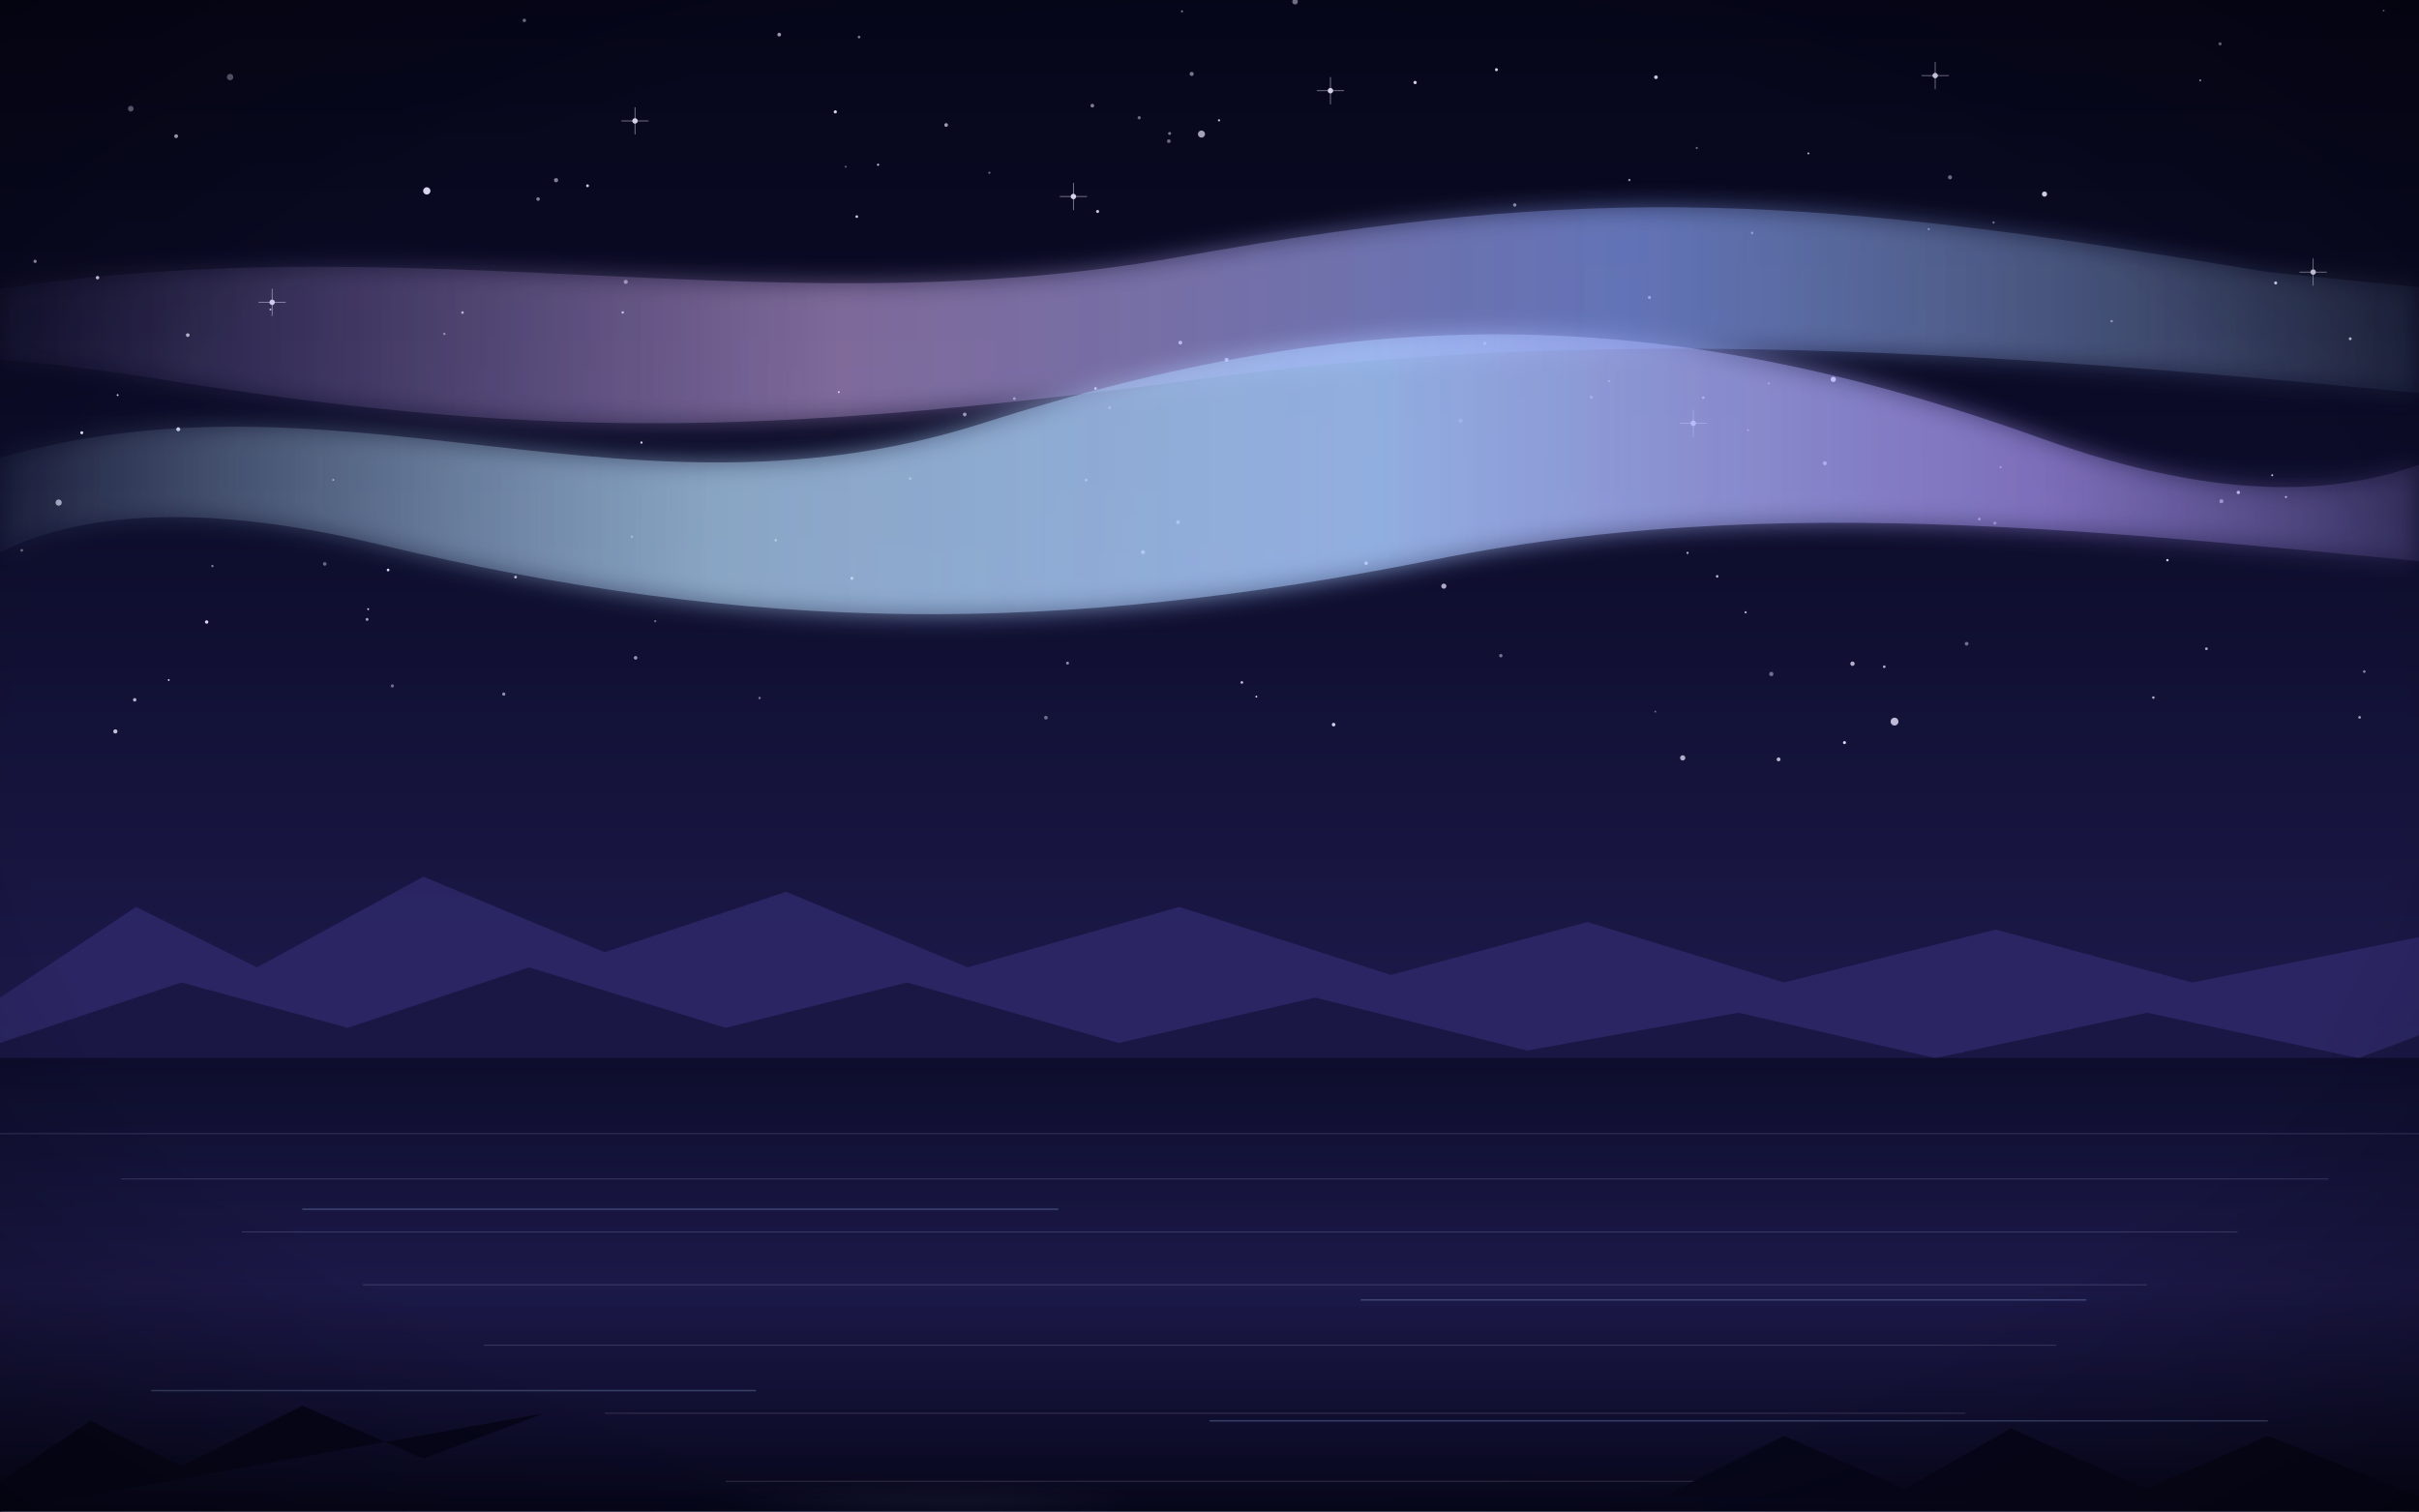
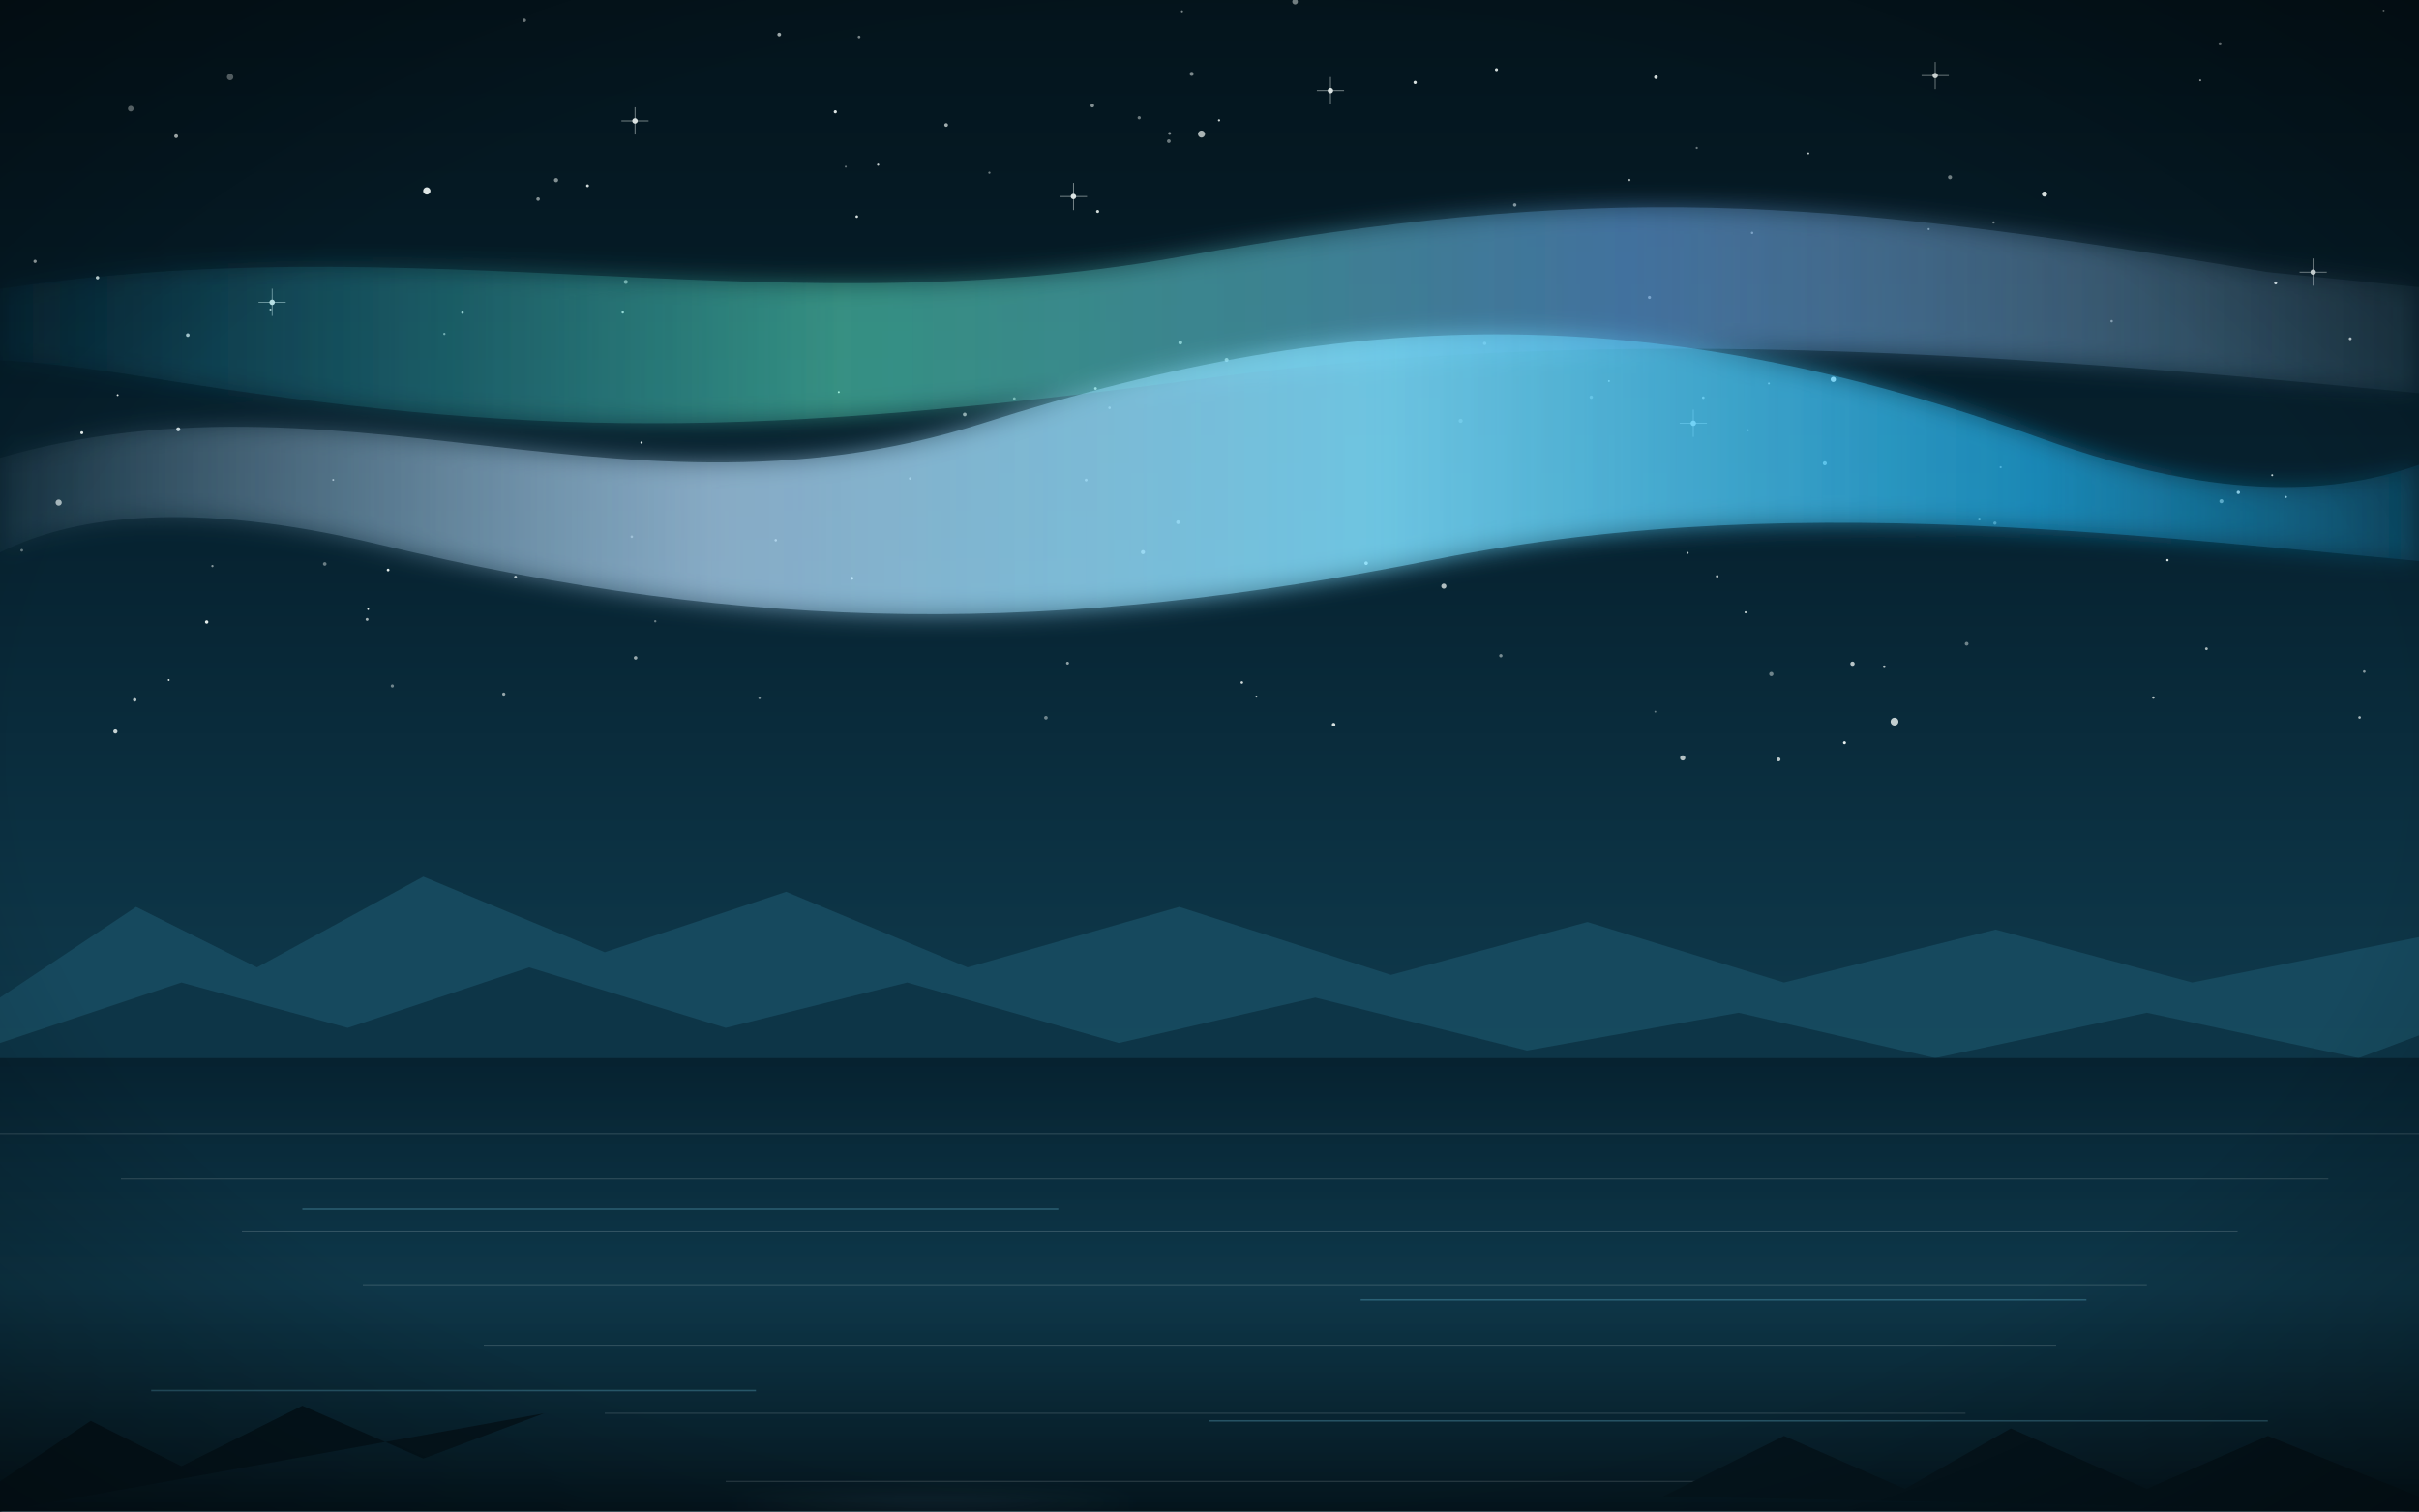
<svg xmlns="http://www.w3.org/2000/svg" viewBox="0 0 1600 1000" preserveAspectRatio="xMidYMid slice" width="3840" height="2400">
  <defs>
    <linearGradient id="sky" x1="0" y1="0" x2="0" y2="1">
-       <stop offset="0%" stop-color="#06061a" />
-       <stop offset="35%" stop-color="#0d0d2c" />
-       <stop offset="62%" stop-color="#1a1745" />
-       <stop offset="100%" stop-color="#2c2766" />
+       <stop offset="0%" stop-color="#04141c" />
+       <stop offset="35%" stop-color="#062230" />
+       <stop offset="62%" stop-color="#0d3547" />
+       <stop offset="100%" stop-color="#174b60" />
    </linearGradient>
    <linearGradient id="r1" x1="0" y1="0" x2="1" y2="0">
      <stop offset="0%" stop-color="#b9e0ff" stop-opacity="0" />
      <stop offset="30%" stop-color="#b9e0ff" stop-opacity="0.6" />
-       <stop offset="55%" stop-color="#a8c9ff" stop-opacity="0.78" />
-       <stop offset="80%" stop-color="#b39dff" stop-opacity="0.55" />
-       <stop offset="100%" stop-color="#b39dff" stop-opacity="0" />
+       <stop offset="55%" stop-color="#7fe0ff" stop-opacity="0.78" />
+       <stop offset="80%" stop-color="#22b8f5" stop-opacity="0.55" />
+       <stop offset="100%" stop-color="#22b8f5" stop-opacity="0" />
    </linearGradient>
    <linearGradient id="r2" x1="0" y1="0" x2="1" y2="0">
-       <stop offset="0%" stop-color="#b39dff" stop-opacity="0" />
-       <stop offset="35%" stop-color="#e2bcff" stop-opacity="0.45" />
-       <stop offset="65%" stop-color="#8da7ff" stop-opacity="0.6" />
+       <stop offset="0%" stop-color="#22b8f5" stop-opacity="0" />
+       <stop offset="35%" stop-color="#5ff2cf" stop-opacity="0.45" />
+       <stop offset="65%" stop-color="#5f9bd8" stop-opacity="0.6" />
      <stop offset="100%" stop-color="#b9e0ff" stop-opacity="0" />
    </linearGradient>
    <linearGradient id="lake" x1="0" y1="0" x2="0" y2="1">
-       <stop offset="0%" stop-color="#0d0d2c" />
-       <stop offset="50%" stop-color="#1a1745" stop-opacity="0.85" />
-       <stop offset="100%" stop-color="#06061a" />
+       <stop offset="0%" stop-color="#062230" />
+       <stop offset="50%" stop-color="#0d3547" stop-opacity="0.85" />
+       <stop offset="100%" stop-color="#04141c" />
    </linearGradient>
    <radialGradient id="vig" cx="50%" cy="50%" r="75%">
      <stop offset="65%" stop-color="#000" stop-opacity="0" />
      <stop offset="100%" stop-color="#000" stop-opacity="0.42" />
    </radialGradient>
    <filter id="blur" x="-10%" y="-10%" width="120%" height="120%">
      <feGaussianBlur stdDeviation="8" />
    </filter>
  </defs>
  <rect width="1600" height="1000" fill="url(#sky)" />
  <g>
-     <circle cx="1077.7" cy="119.1" r="0.76" fill="#ece6ff" opacity="0.65" />
-     <circle cx="1171.6" cy="445.9" r="1.42" fill="#ece6ff" opacity="0.44" />
-     <circle cx="242.8" cy="409.8" r="0.96" fill="#ece6ff" opacity="0.66" />
-     <circle cx="1318.6" cy="147.2" r="0.76" fill="#ece6ff" opacity="0.43" />
-     <circle cx="433.4" cy="411.0" r="0.76" fill="#ece6ff" opacity="0.41" />
-     <circle cx="140.5" cy="374.5" r="0.75" fill="#ece6ff" opacity="0.53" />
-     <circle cx="89.1" cy="463.0" r="1.16" fill="#ece6ff" opacity="0.74" />
-     <circle cx="1469.3" cy="331.6" r="1.34" fill="#ece6ff" opacity="0.57" />
-     <circle cx="1323.3" cy="309.1" r="0.71" fill="#ece6ff" opacity="0.59" />
-     <circle cx="722.5" cy="69.9" r="1.22" fill="#ece6ff" opacity="0.53" />
-     <circle cx="1212.6" cy="251.0" r="1.75" fill="#ece6ff" opacity="0.95" />
-     <circle cx="724.6" cy="257.0" r="0.91" fill="#ece6ff" opacity="0.90" />
-     <circle cx="152.2" cy="51.0" r="2.12" fill="#ece6ff" opacity="0.40" />
-     <circle cx="1396.7" cy="212.5" r="0.82" fill="#ece6ff" opacity="0.50" />
-     <circle cx="77.8" cy="261.4" r="0.62" fill="#ece6ff" opacity="0.94" />
-     <circle cx="111.6" cy="449.9" r="0.61" fill="#ece6ff" opacity="0.94" />
-     <circle cx="554.8" cy="259.4" r="0.65" fill="#ece6ff" opacity="0.93" />
-     <circle cx="1116.2" cy="365.8" r="0.71" fill="#ece6ff" opacity="0.77" />
-     <circle cx="733.9" cy="269.8" r="0.86" fill="#ece6ff" opacity="0.54" />
-     <circle cx="420.4" cy="435.2" r="1.18" fill="#ece6ff" opacity="0.62" />
-     <circle cx="773.1" cy="93.4" r="1.24" fill="#ece6ff" opacity="0.43" />
-     <circle cx="552.5" cy="74.0" r="1.05" fill="#ece6ff" opacity="0.91" />
-     <circle cx="1126.6" cy="263.1" r="0.86" fill="#ece6ff" opacity="0.72" />
-     <circle cx="781.8" cy="7.5" r="0.68" fill="#ece6ff" opacity="0.51" />
-     <circle cx="1300.8" cy="425.9" r="1.24" fill="#ece6ff" opacity="0.44" />
-     <circle cx="1207.0" cy="306.5" r="1.35" fill="#ece6ff" opacity="0.73" />
-     <circle cx="1275.7" cy="151.6" r="0.70" fill="#ece6ff" opacity="0.52" />
-     <circle cx="1512.0" cy="328.8" r="0.69" fill="#ece6ff" opacity="0.82" />
-     <circle cx="794.7" cy="88.7" r="2.34" fill="#ece6ff" opacity="0.69" />
-     <circle cx="788.2" cy="48.9" r="1.35" fill="#ece6ff" opacity="0.50" />
-     <circle cx="1319.5" cy="346.1" r="1.07" fill="#ece6ff" opacity="0.45" />
-     <circle cx="23.2" cy="172.9" r="1.08" fill="#ece6ff" opacity="0.65" />
-     <circle cx="1052.5" cy="262.8" r="1.12" fill="#ece6ff" opacity="0.49" />
-     <circle cx="856.6" cy="1.1" r="1.85" fill="#ece6ff" opacity="0.47" />
-     <circle cx="625.8" cy="82.7" r="1.23" fill="#ece6ff" opacity="0.66" />
-     <circle cx="602.0" cy="316.6" r="0.86" fill="#ece6ff" opacity="0.54" />
-     <circle cx="256.7" cy="377.1" r="0.90" fill="#ece6ff" opacity="0.94" />
-     <circle cx="1135.8" cy="381.3" r="0.88" fill="#ece6ff" opacity="0.75" />
-     <circle cx="1170.0" cy="253.7" r="0.65" fill="#ece6ff" opacity="0.70" />
-     <circle cx="1253.1" cy="477.4" r="2.59" fill="#ece6ff" opacity="0.79" />
-     <circle cx="86.5" cy="71.9" r="1.89" fill="#ece6ff" opacity="0.43" />
-     <circle cx="1289.8" cy="117.3" r="1.34" fill="#ece6ff" opacity="0.45" />
-     <circle cx="779.2" cy="345.5" r="1.26" fill="#ece6ff" opacity="0.63" />
-     <circle cx="811.3" cy="238.1" r="1.30" fill="#ece6ff" opacity="0.85" />
-     <circle cx="1094.9" cy="470.8" r="0.62" fill="#ece6ff" opacity="0.41" />
-     <circle cx="568.2" cy="24.5" r="0.90" fill="#ece6ff" opacity="0.50" />
-     <circle cx="243.5" cy="403.0" r="0.61" fill="#ece6ff" opacity="0.94" />
-     <circle cx="718.4" cy="317.6" r="0.93" fill="#ece6ff" opacity="0.61" />
-     <circle cx="753.5" cy="77.9" r="1.07" fill="#ece6ff" opacity="0.44" />
-     <circle cx="116.5" cy="90.1" r="1.27" fill="#ece6ff" opacity="0.76" />
-     <circle cx="293.9" cy="220.9" r="0.75" fill="#ece6ff" opacity="0.55" />
-     <circle cx="1468.4" cy="29.0" r="1.04" fill="#ece6ff" opacity="0.51" />
-     <circle cx="563.5" cy="382.6" r="0.95" fill="#ece6ff" opacity="0.89" />
-     <circle cx="1554.5" cy="224.1" r="0.95" fill="#ece6ff" opacity="0.82" />
-     <circle cx="1246.3" cy="441.1" r="0.88" fill="#ece6ff" opacity="0.74" />
-     <circle cx="117.9" cy="284.0" r="1.32" fill="#ece6ff" opacity="0.84" />
-     <circle cx="1433.6" cy="370.6" r="0.79" fill="#ece6ff" opacity="0.92" />
-     <circle cx="220.4" cy="317.5" r="0.64" fill="#ece6ff" opacity="0.63" />
-     <circle cx="513.1" cy="357.4" r="0.84" fill="#ece6ff" opacity="0.65" />
-     <circle cx="64.5" cy="183.7" r="1.14" fill="#ece6ff" opacity="0.90" />
-     <circle cx="124.2" cy="221.7" r="1.21" fill="#ece6ff" opacity="0.78" />
-     <circle cx="282.3" cy="126.3" r="2.41" fill="#ece6ff" opacity="0.92" />
-     <circle cx="780.7" cy="226.7" r="1.27" fill="#ece6ff" opacity="0.80" />
-     <circle cx="1091.0" cy="196.8" r="1.04" fill="#ece6ff" opacity="0.69" />
-     <circle cx="1158.9" cy="154.1" r="0.81" fill="#ece6ff" opacity="0.59" />
-     <circle cx="515.4" cy="22.9" r="1.24" fill="#ece6ff" opacity="0.67" />
-     <circle cx="54.1" cy="286.3" r="1.00" fill="#ece6ff" opacity="0.95" />
-     <circle cx="76.3" cy="483.9" r="1.39" fill="#ece6ff" opacity="0.81" />
-     <circle cx="1001.9" cy="135.6" r="1.12" fill="#ece6ff" opacity="0.55" />
-     <circle cx="346.8" cy="13.5" r="1.16" fill="#ece6ff" opacity="0.50" />
-     <circle cx="367.8" cy="119.2" r="1.39" fill="#ece6ff" opacity="0.53" />
-     <circle cx="773.6" cy="88.3" r="0.97" fill="#ece6ff" opacity="0.50" />
-     <circle cx="502.4" cy="461.8" r="0.78" fill="#ece6ff" opacity="0.49" />
-     <circle cx="566.7" cy="143.3" r="0.88" fill="#ece6ff" opacity="0.88" />
-     <circle cx="1563.8" cy="444.3" r="0.87" fill="#ece6ff" opacity="0.55" />
-     <circle cx="654.4" cy="114.3" r="0.74" fill="#ece6ff" opacity="0.43" />
-     <circle cx="806.3" cy="79.6" r="0.73" fill="#ece6ff" opacity="0.82" />
-     <circle cx="305.9" cy="206.8" r="0.87" fill="#ece6ff" opacity="0.75" />
-     <circle cx="936.0" cy="54.6" r="1.09" fill="#ece6ff" opacity="0.89" />
-     <circle cx="1220.0" cy="491.3" r="0.99" fill="#ece6ff" opacity="0.95" />
-     <circle cx="333.2" cy="459.2" r="1.06" fill="#ece6ff" opacity="0.60" />
-     <circle cx="1480.5" cy="325.8" r="1.11" fill="#ece6ff" opacity="0.83" />
-     <circle cx="341.0" cy="381.8" r="0.94" fill="#ece6ff" opacity="0.75" />
-     <circle cx="178.9" cy="204.8" r="0.68" fill="#ece6ff" opacity="0.69" />
-     <circle cx="821.4" cy="451.5" r="0.86" fill="#ece6ff" opacity="0.85" />
-     <circle cx="1502.9" cy="314.4" r="0.65" fill="#ece6ff" opacity="0.82" />
-     <circle cx="1576.6" cy="7.0" r="0.62" fill="#ece6ff" opacity="0.52" />
-     <circle cx="691.8" cy="474.8" r="1.21" fill="#ece6ff" opacity="0.44" />
-     <circle cx="38.8" cy="332.5" r="2.05" fill="#ece6ff" opacity="0.67" />
-     <circle cx="1459.4" cy="429.2" r="0.93" fill="#ece6ff" opacity="0.68" />
-     <circle cx="1225.3" cy="439.1" r="1.44" fill="#ece6ff" opacity="0.75" />
-     <circle cx="882.1" cy="479.4" r="1.19" fill="#ece6ff" opacity="0.88" />
-     <circle cx="1560.7" cy="474.6" r="0.88" fill="#ece6ff" opacity="0.68" />
-     <circle cx="955.0" cy="387.8" r="1.69" fill="#ece6ff" opacity="0.72" />
-     <circle cx="966.1" cy="278.4" r="1.35" fill="#ece6ff" opacity="0.40" />
-     <circle cx="413.9" cy="186.5" r="1.34" fill="#ece6ff" opacity="0.55" />
-     <circle cx="14.4" cy="364.1" r="0.91" fill="#ece6ff" opacity="0.40" />
-     <circle cx="424.3" cy="292.8" r="0.74" fill="#ece6ff" opacity="0.93" />
-     <circle cx="1352.3" cy="128.4" r="1.71" fill="#ece6ff" opacity="0.90" />
-     <circle cx="136.7" cy="411.5" r="1.12" fill="#ece6ff" opacity="0.93" />
-     <circle cx="989.8" cy="46.1" r="1.01" fill="#ece6ff" opacity="0.86" />
-     <circle cx="1309.2" cy="343.4" r="0.86" fill="#ece6ff" opacity="0.66" />
-     <circle cx="1455.3" cy="53.2" r="0.65" fill="#ece6ff" opacity="0.72" />
-     <circle cx="1196.1" cy="101.5" r="0.64" fill="#ece6ff" opacity="0.79" />
-     <circle cx="417.9" cy="355.1" r="0.85" fill="#ece6ff" opacity="0.44" />
-     <circle cx="903.6" cy="372.6" r="1.19" fill="#ece6ff" opacity="0.89" />
-     <circle cx="1176.4" cy="502.4" r="1.29" fill="#ece6ff" opacity="0.76" />
-     <circle cx="411.9" cy="206.7" r="0.81" fill="#ece6ff" opacity="0.82" />
-     <circle cx="214.8" cy="373.1" r="1.19" fill="#ece6ff" opacity="0.42" />
-     <circle cx="1064.2" cy="252.1" r="0.62" fill="#ece6ff" opacity="0.83" />
-     <circle cx="1424.3" cy="461.5" r="0.82" fill="#ece6ff" opacity="0.76" />
-     <circle cx="1122.3" cy="97.9" r="0.73" fill="#ece6ff" opacity="0.42" />
-     <circle cx="992.7" cy="433.8" r="1.11" fill="#ece6ff" opacity="0.48" />
-     <circle cx="388.6" cy="122.9" r="0.94" fill="#ece6ff" opacity="0.86" />
-     <circle cx="559.4" cy="110.3" r="0.66" fill="#ece6ff" opacity="0.41" />
-     <circle cx="1095.3" cy="51.1" r="1.22" fill="#ece6ff" opacity="0.86" />
-     <circle cx="638.1" cy="274.2" r="1.23" fill="#ece6ff" opacity="0.60" />
-     <circle cx="259.5" cy="453.8" r="1.05" fill="#ece6ff" opacity="0.44" />
-     <circle cx="1505.2" cy="187.2" r="1.01" fill="#ece6ff" opacity="0.93" />
-     <circle cx="706.1" cy="438.7" r="0.97" fill="#ece6ff" opacity="0.58" />
-     <circle cx="355.9" cy="131.7" r="1.18" fill="#ece6ff" opacity="0.53" />
-     <circle cx="756.0" cy="365.3" r="1.36" fill="#ece6ff" opacity="0.71" />
-     <circle cx="726.0" cy="139.9" r="1.01" fill="#ece6ff" opacity="0.86" />
-     <circle cx="982.0" cy="227.2" r="1.11" fill="#ece6ff" opacity="0.75" />
-     <circle cx="580.8" cy="109.0" r="0.73" fill="#ece6ff" opacity="0.81" />
-     <circle cx="831.0" cy="460.9" r="0.63" fill="#ece6ff" opacity="0.91" />
-     <circle cx="670.9" cy="263.7" r="0.90" fill="#ece6ff" opacity="0.58" />
-     <circle cx="1113.0" cy="501.4" r="1.73" fill="#ece6ff" opacity="0.73" />
-     <circle cx="1154.6" cy="405.1" r="0.70" fill="#ece6ff" opacity="0.80" />
-     <circle cx="1156.2" cy="284.6" r="0.62" fill="#ece6ff" opacity="0.63" />
+     <circle cx="1077.7" cy="119.1" r="0.76" fill="#f3faf7" opacity="0.65" />
+     <circle cx="1171.6" cy="445.9" r="1.42" fill="#f3faf7" opacity="0.44" />
+     <circle cx="242.8" cy="409.8" r="0.96" fill="#f3faf7" opacity="0.66" />
+     <circle cx="1318.6" cy="147.2" r="0.76" fill="#f3faf7" opacity="0.43" />
+     <circle cx="433.4" cy="411.0" r="0.76" fill="#f3faf7" opacity="0.41" />
+     <circle cx="140.5" cy="374.5" r="0.75" fill="#f3faf7" opacity="0.53" />
+     <circle cx="89.1" cy="463.0" r="1.16" fill="#f3faf7" opacity="0.74" />
+     <circle cx="1469.3" cy="331.6" r="1.34" fill="#f3faf7" opacity="0.57" />
+     <circle cx="1323.3" cy="309.1" r="0.71" fill="#f3faf7" opacity="0.59" />
+     <circle cx="722.5" cy="69.9" r="1.22" fill="#f3faf7" opacity="0.53" />
+     <circle cx="1212.6" cy="251.0" r="1.75" fill="#f3faf7" opacity="0.95" />
+     <circle cx="724.6" cy="257.0" r="0.91" fill="#f3faf7" opacity="0.90" />
+     <circle cx="152.2" cy="51.0" r="2.12" fill="#f3faf7" opacity="0.40" />
+     <circle cx="1396.7" cy="212.5" r="0.82" fill="#f3faf7" opacity="0.50" />
+     <circle cx="77.8" cy="261.4" r="0.62" fill="#f3faf7" opacity="0.94" />
+     <circle cx="111.6" cy="449.9" r="0.61" fill="#f3faf7" opacity="0.94" />
+     <circle cx="554.8" cy="259.4" r="0.65" fill="#f3faf7" opacity="0.93" />
+     <circle cx="1116.2" cy="365.8" r="0.71" fill="#f3faf7" opacity="0.77" />
+     <circle cx="733.9" cy="269.8" r="0.86" fill="#f3faf7" opacity="0.54" />
+     <circle cx="420.4" cy="435.2" r="1.18" fill="#f3faf7" opacity="0.62" />
+     <circle cx="773.1" cy="93.4" r="1.24" fill="#f3faf7" opacity="0.43" />
+     <circle cx="552.5" cy="74.0" r="1.05" fill="#f3faf7" opacity="0.91" />
+     <circle cx="1126.6" cy="263.1" r="0.86" fill="#f3faf7" opacity="0.72" />
+     <circle cx="781.8" cy="7.5" r="0.68" fill="#f3faf7" opacity="0.51" />
+     <circle cx="1300.8" cy="425.9" r="1.24" fill="#f3faf7" opacity="0.44" />
+     <circle cx="1207.0" cy="306.5" r="1.35" fill="#f3faf7" opacity="0.73" />
+     <circle cx="1275.7" cy="151.6" r="0.70" fill="#f3faf7" opacity="0.52" />
+     <circle cx="1512.0" cy="328.8" r="0.69" fill="#f3faf7" opacity="0.82" />
+     <circle cx="794.7" cy="88.7" r="2.34" fill="#f3faf7" opacity="0.69" />
+     <circle cx="788.2" cy="48.9" r="1.35" fill="#f3faf7" opacity="0.50" />
+     <circle cx="1319.5" cy="346.1" r="1.07" fill="#f3faf7" opacity="0.45" />
+     <circle cx="23.2" cy="172.9" r="1.08" fill="#f3faf7" opacity="0.65" />
+     <circle cx="1052.5" cy="262.8" r="1.12" fill="#f3faf7" opacity="0.49" />
+     <circle cx="856.6" cy="1.1" r="1.85" fill="#f3faf7" opacity="0.47" />
+     <circle cx="625.8" cy="82.7" r="1.23" fill="#f3faf7" opacity="0.66" />
+     <circle cx="602.0" cy="316.6" r="0.86" fill="#f3faf7" opacity="0.54" />
+     <circle cx="256.7" cy="377.1" r="0.90" fill="#f3faf7" opacity="0.94" />
+     <circle cx="1135.8" cy="381.3" r="0.88" fill="#f3faf7" opacity="0.75" />
+     <circle cx="1170.0" cy="253.7" r="0.65" fill="#f3faf7" opacity="0.70" />
+     <circle cx="1253.1" cy="477.4" r="2.59" fill="#f3faf7" opacity="0.79" />
+     <circle cx="86.5" cy="71.9" r="1.89" fill="#f3faf7" opacity="0.43" />
+     <circle cx="1289.8" cy="117.3" r="1.34" fill="#f3faf7" opacity="0.45" />
+     <circle cx="779.2" cy="345.5" r="1.26" fill="#f3faf7" opacity="0.63" />
+     <circle cx="811.3" cy="238.1" r="1.30" fill="#f3faf7" opacity="0.85" />
+     <circle cx="1094.9" cy="470.8" r="0.62" fill="#f3faf7" opacity="0.41" />
+     <circle cx="568.2" cy="24.5" r="0.90" fill="#f3faf7" opacity="0.50" />
+     <circle cx="243.5" cy="403.0" r="0.61" fill="#f3faf7" opacity="0.94" />
+     <circle cx="718.4" cy="317.6" r="0.93" fill="#f3faf7" opacity="0.61" />
+     <circle cx="753.5" cy="77.9" r="1.07" fill="#f3faf7" opacity="0.44" />
+     <circle cx="116.5" cy="90.1" r="1.27" fill="#f3faf7" opacity="0.76" />
+     <circle cx="293.9" cy="220.9" r="0.75" fill="#f3faf7" opacity="0.55" />
+     <circle cx="1468.4" cy="29.0" r="1.04" fill="#f3faf7" opacity="0.51" />
+     <circle cx="563.5" cy="382.6" r="0.95" fill="#f3faf7" opacity="0.89" />
+     <circle cx="1554.5" cy="224.1" r="0.95" fill="#f3faf7" opacity="0.82" />
+     <circle cx="1246.3" cy="441.1" r="0.88" fill="#f3faf7" opacity="0.74" />
+     <circle cx="117.9" cy="284.0" r="1.32" fill="#f3faf7" opacity="0.84" />
+     <circle cx="1433.6" cy="370.6" r="0.79" fill="#f3faf7" opacity="0.92" />
+     <circle cx="220.4" cy="317.5" r="0.64" fill="#f3faf7" opacity="0.63" />
+     <circle cx="513.1" cy="357.4" r="0.84" fill="#f3faf7" opacity="0.65" />
+     <circle cx="64.5" cy="183.7" r="1.14" fill="#f3faf7" opacity="0.90" />
+     <circle cx="124.2" cy="221.7" r="1.21" fill="#f3faf7" opacity="0.78" />
+     <circle cx="282.3" cy="126.3" r="2.41" fill="#f3faf7" opacity="0.92" />
+     <circle cx="780.7" cy="226.7" r="1.27" fill="#f3faf7" opacity="0.80" />
+     <circle cx="1091.0" cy="196.8" r="1.04" fill="#f3faf7" opacity="0.69" />
+     <circle cx="1158.9" cy="154.1" r="0.81" fill="#f3faf7" opacity="0.59" />
+     <circle cx="515.4" cy="22.9" r="1.24" fill="#f3faf7" opacity="0.67" />
+     <circle cx="54.1" cy="286.3" r="1.00" fill="#f3faf7" opacity="0.95" />
+     <circle cx="76.3" cy="483.9" r="1.39" fill="#f3faf7" opacity="0.81" />
+     <circle cx="1001.9" cy="135.6" r="1.12" fill="#f3faf7" opacity="0.55" />
+     <circle cx="346.8" cy="13.5" r="1.16" fill="#f3faf7" opacity="0.50" />
+     <circle cx="367.8" cy="119.2" r="1.39" fill="#f3faf7" opacity="0.53" />
+     <circle cx="773.6" cy="88.3" r="0.97" fill="#f3faf7" opacity="0.50" />
+     <circle cx="502.4" cy="461.8" r="0.78" fill="#f3faf7" opacity="0.49" />
+     <circle cx="566.7" cy="143.3" r="0.88" fill="#f3faf7" opacity="0.88" />
+     <circle cx="1563.8" cy="444.3" r="0.87" fill="#f3faf7" opacity="0.55" />
+     <circle cx="654.4" cy="114.3" r="0.74" fill="#f3faf7" opacity="0.43" />
+     <circle cx="806.3" cy="79.6" r="0.73" fill="#f3faf7" opacity="0.82" />
+     <circle cx="305.9" cy="206.8" r="0.87" fill="#f3faf7" opacity="0.75" />
+     <circle cx="936.0" cy="54.6" r="1.09" fill="#f3faf7" opacity="0.89" />
+     <circle cx="1220.0" cy="491.3" r="0.99" fill="#f3faf7" opacity="0.95" />
+     <circle cx="333.2" cy="459.2" r="1.06" fill="#f3faf7" opacity="0.60" />
+     <circle cx="1480.5" cy="325.8" r="1.11" fill="#f3faf7" opacity="0.83" />
+     <circle cx="341.0" cy="381.8" r="0.94" fill="#f3faf7" opacity="0.75" />
+     <circle cx="178.9" cy="204.8" r="0.68" fill="#f3faf7" opacity="0.69" />
+     <circle cx="821.4" cy="451.5" r="0.86" fill="#f3faf7" opacity="0.85" />
+     <circle cx="1502.9" cy="314.4" r="0.65" fill="#f3faf7" opacity="0.82" />
+     <circle cx="1576.6" cy="7.0" r="0.62" fill="#f3faf7" opacity="0.52" />
+     <circle cx="691.8" cy="474.8" r="1.21" fill="#f3faf7" opacity="0.44" />
+     <circle cx="38.8" cy="332.5" r="2.05" fill="#f3faf7" opacity="0.67" />
+     <circle cx="1459.4" cy="429.2" r="0.93" fill="#f3faf7" opacity="0.68" />
+     <circle cx="1225.3" cy="439.1" r="1.44" fill="#f3faf7" opacity="0.75" />
+     <circle cx="882.1" cy="479.4" r="1.19" fill="#f3faf7" opacity="0.88" />
+     <circle cx="1560.7" cy="474.6" r="0.88" fill="#f3faf7" opacity="0.68" />
+     <circle cx="955.0" cy="387.8" r="1.69" fill="#f3faf7" opacity="0.72" />
+     <circle cx="966.1" cy="278.4" r="1.35" fill="#f3faf7" opacity="0.40" />
+     <circle cx="413.9" cy="186.5" r="1.34" fill="#f3faf7" opacity="0.55" />
+     <circle cx="14.4" cy="364.1" r="0.91" fill="#f3faf7" opacity="0.40" />
+     <circle cx="424.3" cy="292.8" r="0.74" fill="#f3faf7" opacity="0.93" />
+     <circle cx="1352.3" cy="128.4" r="1.71" fill="#f3faf7" opacity="0.90" />
+     <circle cx="136.7" cy="411.5" r="1.12" fill="#f3faf7" opacity="0.93" />
+     <circle cx="989.8" cy="46.1" r="1.01" fill="#f3faf7" opacity="0.86" />
+     <circle cx="1309.2" cy="343.4" r="0.86" fill="#f3faf7" opacity="0.66" />
+     <circle cx="1455.3" cy="53.2" r="0.65" fill="#f3faf7" opacity="0.72" />
+     <circle cx="1196.1" cy="101.5" r="0.64" fill="#f3faf7" opacity="0.79" />
+     <circle cx="417.9" cy="355.1" r="0.85" fill="#f3faf7" opacity="0.44" />
+     <circle cx="903.6" cy="372.6" r="1.19" fill="#f3faf7" opacity="0.89" />
+     <circle cx="1176.4" cy="502.4" r="1.29" fill="#f3faf7" opacity="0.76" />
+     <circle cx="411.9" cy="206.7" r="0.81" fill="#f3faf7" opacity="0.82" />
+     <circle cx="214.8" cy="373.1" r="1.19" fill="#f3faf7" opacity="0.42" />
+     <circle cx="1064.2" cy="252.1" r="0.62" fill="#f3faf7" opacity="0.83" />
+     <circle cx="1424.3" cy="461.5" r="0.82" fill="#f3faf7" opacity="0.76" />
+     <circle cx="1122.3" cy="97.9" r="0.73" fill="#f3faf7" opacity="0.42" />
+     <circle cx="992.7" cy="433.8" r="1.11" fill="#f3faf7" opacity="0.48" />
+     <circle cx="388.6" cy="122.9" r="0.94" fill="#f3faf7" opacity="0.86" />
+     <circle cx="559.4" cy="110.3" r="0.66" fill="#f3faf7" opacity="0.41" />
+     <circle cx="1095.3" cy="51.1" r="1.22" fill="#f3faf7" opacity="0.86" />
+     <circle cx="638.1" cy="274.2" r="1.23" fill="#f3faf7" opacity="0.60" />
+     <circle cx="259.5" cy="453.8" r="1.05" fill="#f3faf7" opacity="0.44" />
+     <circle cx="1505.2" cy="187.2" r="1.01" fill="#f3faf7" opacity="0.93" />
+     <circle cx="706.1" cy="438.7" r="0.97" fill="#f3faf7" opacity="0.58" />
+     <circle cx="355.9" cy="131.7" r="1.18" fill="#f3faf7" opacity="0.53" />
+     <circle cx="756.0" cy="365.3" r="1.36" fill="#f3faf7" opacity="0.71" />
+     <circle cx="726.0" cy="139.9" r="1.01" fill="#f3faf7" opacity="0.86" />
+     <circle cx="982.0" cy="227.2" r="1.11" fill="#f3faf7" opacity="0.75" />
+     <circle cx="580.8" cy="109.0" r="0.73" fill="#f3faf7" opacity="0.81" />
+     <circle cx="831.0" cy="460.9" r="0.63" fill="#f3faf7" opacity="0.91" />
+     <circle cx="670.9" cy="263.7" r="0.90" fill="#f3faf7" opacity="0.58" />
+     <circle cx="1113.0" cy="501.4" r="1.73" fill="#f3faf7" opacity="0.73" />
+     <circle cx="1154.6" cy="405.1" r="0.70" fill="#f3faf7" opacity="0.80" />
+     <circle cx="1156.2" cy="284.6" r="0.62" fill="#f3faf7" opacity="0.63" />
  </g>
  <g transform="translate(420 80)" opacity="0.9">
-     <circle r="1.8" fill="#ece6ff" />
-     <line x1="-9" x2="9" stroke="#ece6ff" stroke-width="0.5" opacity="0.65" />
-     <line y1="-9" y2="9" stroke="#ece6ff" stroke-width="0.5" opacity="0.65" />
+     <circle r="1.8" fill="#f3faf7" />
+     <line x1="-9" x2="9" stroke="#f3faf7" stroke-width="0.5" opacity="0.65" />
+     <line y1="-9" y2="9" stroke="#f3faf7" stroke-width="0.5" opacity="0.65" />
  </g>
  <g transform="translate(1280 50)" opacity="0.9">
-     <circle r="1.8" fill="#ece6ff" />
-     <line x1="-9" x2="9" stroke="#ece6ff" stroke-width="0.5" opacity="0.65" />
-     <line y1="-9" y2="9" stroke="#ece6ff" stroke-width="0.5" opacity="0.65" />
+     <circle r="1.8" fill="#f3faf7" />
+     <line x1="-9" x2="9" stroke="#f3faf7" stroke-width="0.5" opacity="0.65" />
+     <line y1="-9" y2="9" stroke="#f3faf7" stroke-width="0.5" opacity="0.65" />
  </g>
  <g transform="translate(710 130)" opacity="0.9">
-     <circle r="1.8" fill="#ece6ff" />
-     <line x1="-9" x2="9" stroke="#ece6ff" stroke-width="0.5" opacity="0.65" />
-     <line y1="-9" y2="9" stroke="#ece6ff" stroke-width="0.5" opacity="0.65" />
+     <circle r="1.8" fill="#f3faf7" />
+     <line x1="-9" x2="9" stroke="#f3faf7" stroke-width="0.5" opacity="0.65" />
+     <line y1="-9" y2="9" stroke="#f3faf7" stroke-width="0.5" opacity="0.65" />
  </g>
  <g transform="translate(1530 180)" opacity="0.9">
-     <circle r="1.8" fill="#ece6ff" />
-     <line x1="-9" x2="9" stroke="#ece6ff" stroke-width="0.5" opacity="0.65" />
-     <line y1="-9" y2="9" stroke="#ece6ff" stroke-width="0.5" opacity="0.65" />
+     <circle r="1.8" fill="#f3faf7" />
+     <line x1="-9" x2="9" stroke="#f3faf7" stroke-width="0.5" opacity="0.65" />
+     <line y1="-9" y2="9" stroke="#f3faf7" stroke-width="0.5" opacity="0.65" />
  </g>
  <g transform="translate(180 200)" opacity="0.9">
-     <circle r="1.8" fill="#ece6ff" />
-     <line x1="-9" x2="9" stroke="#ece6ff" stroke-width="0.5" opacity="0.65" />
-     <line y1="-9" y2="9" stroke="#ece6ff" stroke-width="0.5" opacity="0.65" />
+     <circle r="1.8" fill="#f3faf7" />
+     <line x1="-9" x2="9" stroke="#f3faf7" stroke-width="0.5" opacity="0.65" />
+     <line y1="-9" y2="9" stroke="#f3faf7" stroke-width="0.5" opacity="0.65" />
  </g>
  <g transform="translate(880 60)" opacity="0.9">
-     <circle r="1.8" fill="#ece6ff" />
-     <line x1="-9" x2="9" stroke="#ece6ff" stroke-width="0.5" opacity="0.65" />
-     <line y1="-9" y2="9" stroke="#ece6ff" stroke-width="0.5" opacity="0.65" />
+     <circle r="1.8" fill="#f3faf7" />
+     <line x1="-9" x2="9" stroke="#f3faf7" stroke-width="0.5" opacity="0.65" />
+     <line y1="-9" y2="9" stroke="#f3faf7" stroke-width="0.5" opacity="0.65" />
  </g>
  <g transform="translate(1120 280)" opacity="0.9">
-     <circle r="1.8" fill="#ece6ff" />
-     <line x1="-9" x2="9" stroke="#ece6ff" stroke-width="0.5" opacity="0.65" />
-     <line y1="-9" y2="9" stroke="#ece6ff" stroke-width="0.5" opacity="0.65" />
+     <circle r="1.8" fill="#f3faf7" />
+     <line x1="-9" x2="9" stroke="#f3faf7" stroke-width="0.5" opacity="0.65" />
+     <line y1="-9" y2="9" stroke="#f3faf7" stroke-width="0.5" opacity="0.65" />
  </g>
  <g filter="url(#blur)">
    <path d="M -50 200 C 250 140, 500 220, 780 170 S 1200 130, 1500 180 L 1700 200 L 1700 270 C 1400 240, 1100 210, 800 250 S 350 290, 100 250 S -50 280, -50 280 Z" fill="url(#r2)" opacity="0.85" />
    <path d="M -50 320 C 200 220, 400 360, 650 280 S 1100 200, 1350 290 S 1650 250, 1700 280 L 1700 380 C 1450 360, 1200 320, 950 370 S 500 420, 250 360 S -50 410, -50 410 Z" fill="url(#r1)" opacity="0.9" />
  </g>
  <g>
    <path d="M -50 200 C 250 140, 500 220, 780 170 S 1200 130, 1500 180 L 1700 200 L 1700 270 C 1400 240, 1100 210, 800 250 S 350 290, 100 250 S -50 280, -50 280 Z" fill="url(#r2)" opacity="0.55" />
    <path d="M -50 320 C 200 220, 400 360, 650 280 S 1100 200, 1350 290 S 1650 250, 1700 280 L 1700 380 C 1450 360, 1200 320, 950 370 S 500 420, 250 360 S -50 410, -50 410 Z" fill="url(#r1)" opacity="0.65" />
  </g>
-   <path d="M 0 660 L 90 600 L 170 640 L 280 580 L 400 630 L 520 590 L 640 640 L 780 600 L 920 645 L 1050 610 L 1180 650 L 1320 615 L 1450 650 L 1600 620 L 1600 700 L 0 700 Z" fill="#2c2766" opacity="0.9" />
-   <path d="M 0 690 L 120 650 L 230 680 L 350 640 L 480 680 L 600 650 L 740 690 L 870 660 L 1010 695 L 1150 670 L 1280 700 L 1420 670 L 1560 700 L 1600 685 L 1600 720 L 0 720 Z" fill="#1a1745" />
+   <path d="M 0 660 L 90 600 L 170 640 L 280 580 L 400 630 L 520 590 L 640 640 L 780 600 L 920 645 L 1050 610 L 1180 650 L 1320 615 L 1450 650 L 1600 620 L 1600 700 L 0 700 Z" fill="#174b60" opacity="0.9" />
+   <path d="M 0 690 L 120 650 L 230 680 L 350 640 L 480 680 L 600 650 L 740 690 L 870 660 L 1010 695 L 1150 670 L 1280 700 L 1420 670 L 1560 700 L 1600 685 L 1600 720 L 0 720 Z" fill="#0d3547" />
  <rect x="0" y="700" width="1600" height="300" fill="url(#lake)" />
  <g transform="translate(0 1400) scale(1 -1)" opacity="0.32" filter="url(#blur)">
    <path d="M -50 200 C 250 140, 500 220, 780 170 S 1200 130, 1500 180 L 1700 200 L 1700 270 C 1400 240, 1100 210, 800 250 S 350 290, 100 250 S -50 280, -50 280 Z" fill="url(#r2)" opacity="0.7" />
    <path d="M -50 320 C 200 220, 400 360, 650 280 S 1100 200, 1350 290 S 1650 250, 1700 280 L 1700 380 C 1450 360, 1200 320, 950 370 S 500 420, 250 360 S -50 410, -50 410 Z" fill="url(#r1)" opacity="0.8" />
  </g>
-   <g stroke="#ece6ff" stroke-width="0.6" opacity="0.18">
+   <g stroke="#f3faf7" stroke-width="0.6" opacity="0.18">
    <line x1="0" y1="750" x2="1600" y2="750" />
    <line x1="80" y1="780" x2="1540" y2="780" />
    <line x1="160" y1="815" x2="1480" y2="815" />
    <line x1="240" y1="850" x2="1420" y2="850" />
    <line x1="320" y1="890" x2="1360" y2="890" />
    <line x1="400" y1="935" x2="1300" y2="935" />
    <line x1="480" y1="980" x2="1240" y2="980" />
  </g>
-   <g stroke="#a8c9ff" stroke-width="1" opacity="0.25">
+   <g stroke="#7fe0ff" stroke-width="1" opacity="0.25">
    <line x1="200" y1="800" x2="700" y2="800" />
    <line x1="900" y1="860" x2="1380" y2="860" />
    <line x1="100" y1="920" x2="500" y2="920" />
    <line x1="800" y1="940" x2="1500" y2="940" />
  </g>
-   <path d="M 0 980 L 60 940 L 120 970 L 200 930 L 280 965 L 360 935 L 0 1000 Z" fill="#06061a" />
-   <path d="M 1600 990 L 1500 950 L 1420 985 L 1330 945 L 1260 985 L 1180 950 L 1100 990 L 1600 1000 Z" fill="#06061a" />
+   <path d="M 0 980 L 60 940 L 120 970 L 200 930 L 280 965 L 360 935 L 0 1000 Z" fill="#04141c" />
+   <path d="M 1600 990 L 1500 950 L 1420 985 L 1330 945 L 1260 985 L 1180 950 L 1100 990 L 1600 1000 Z" fill="#04141c" />
  <rect width="1600" height="1000" fill="url(#vig)" />
</svg>
